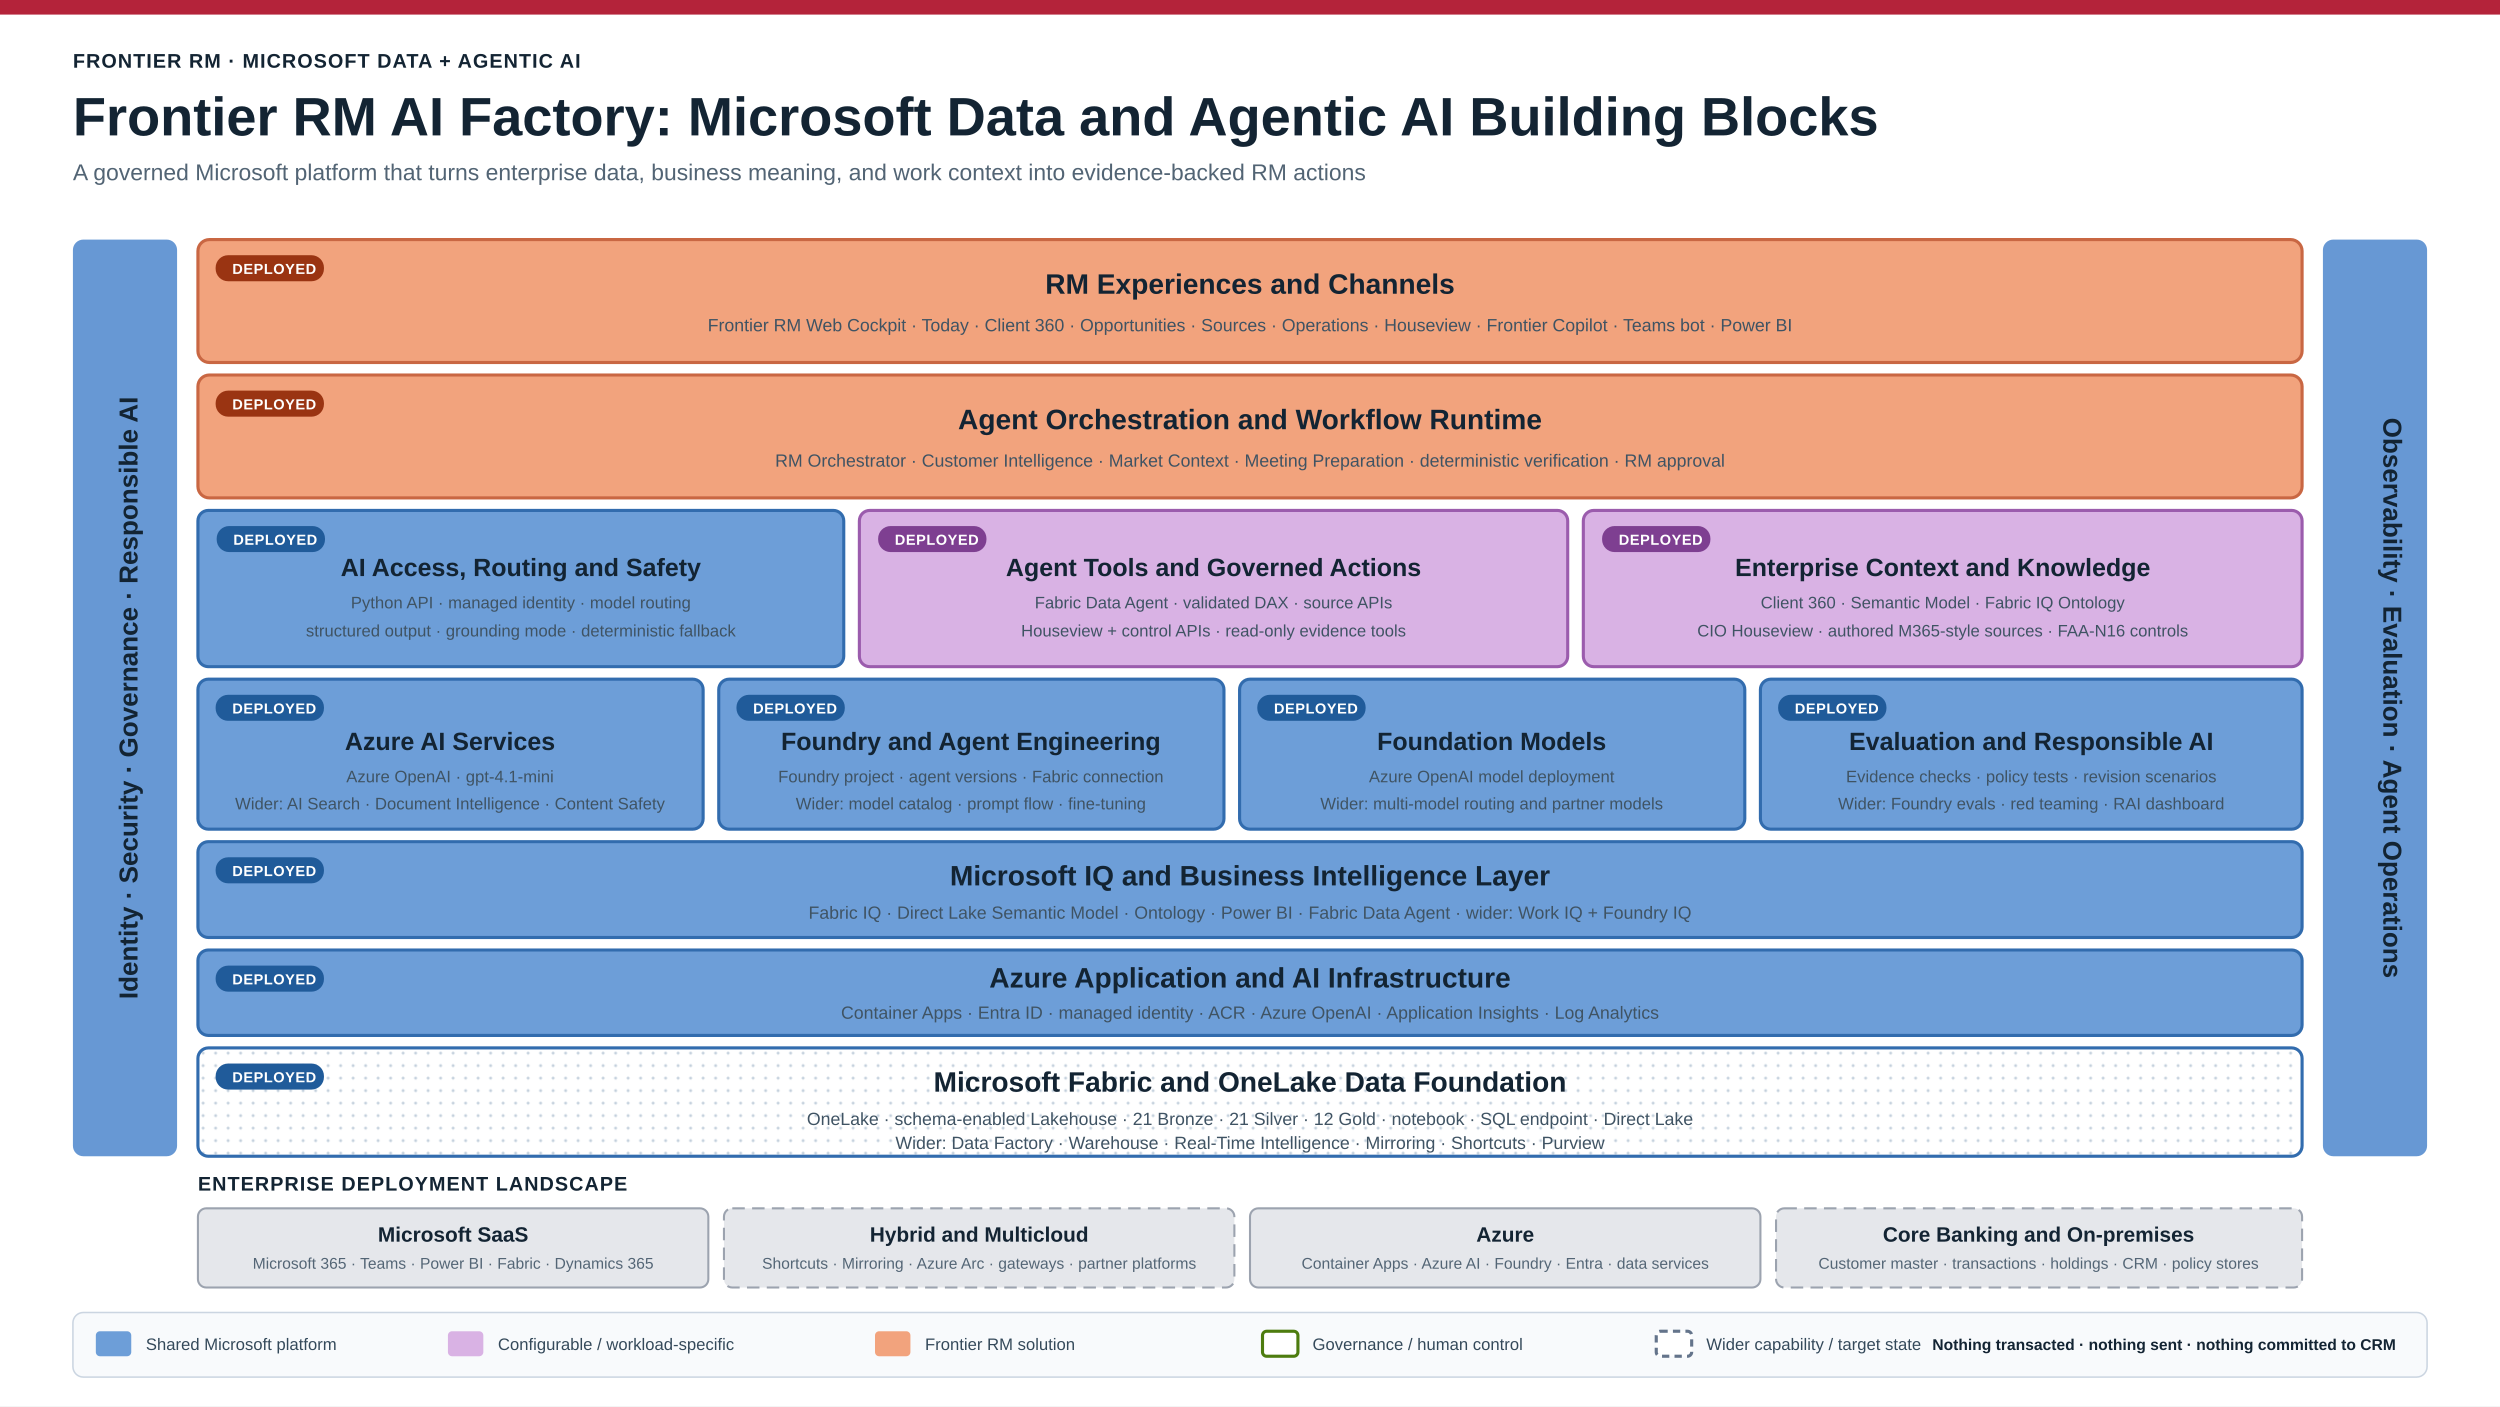
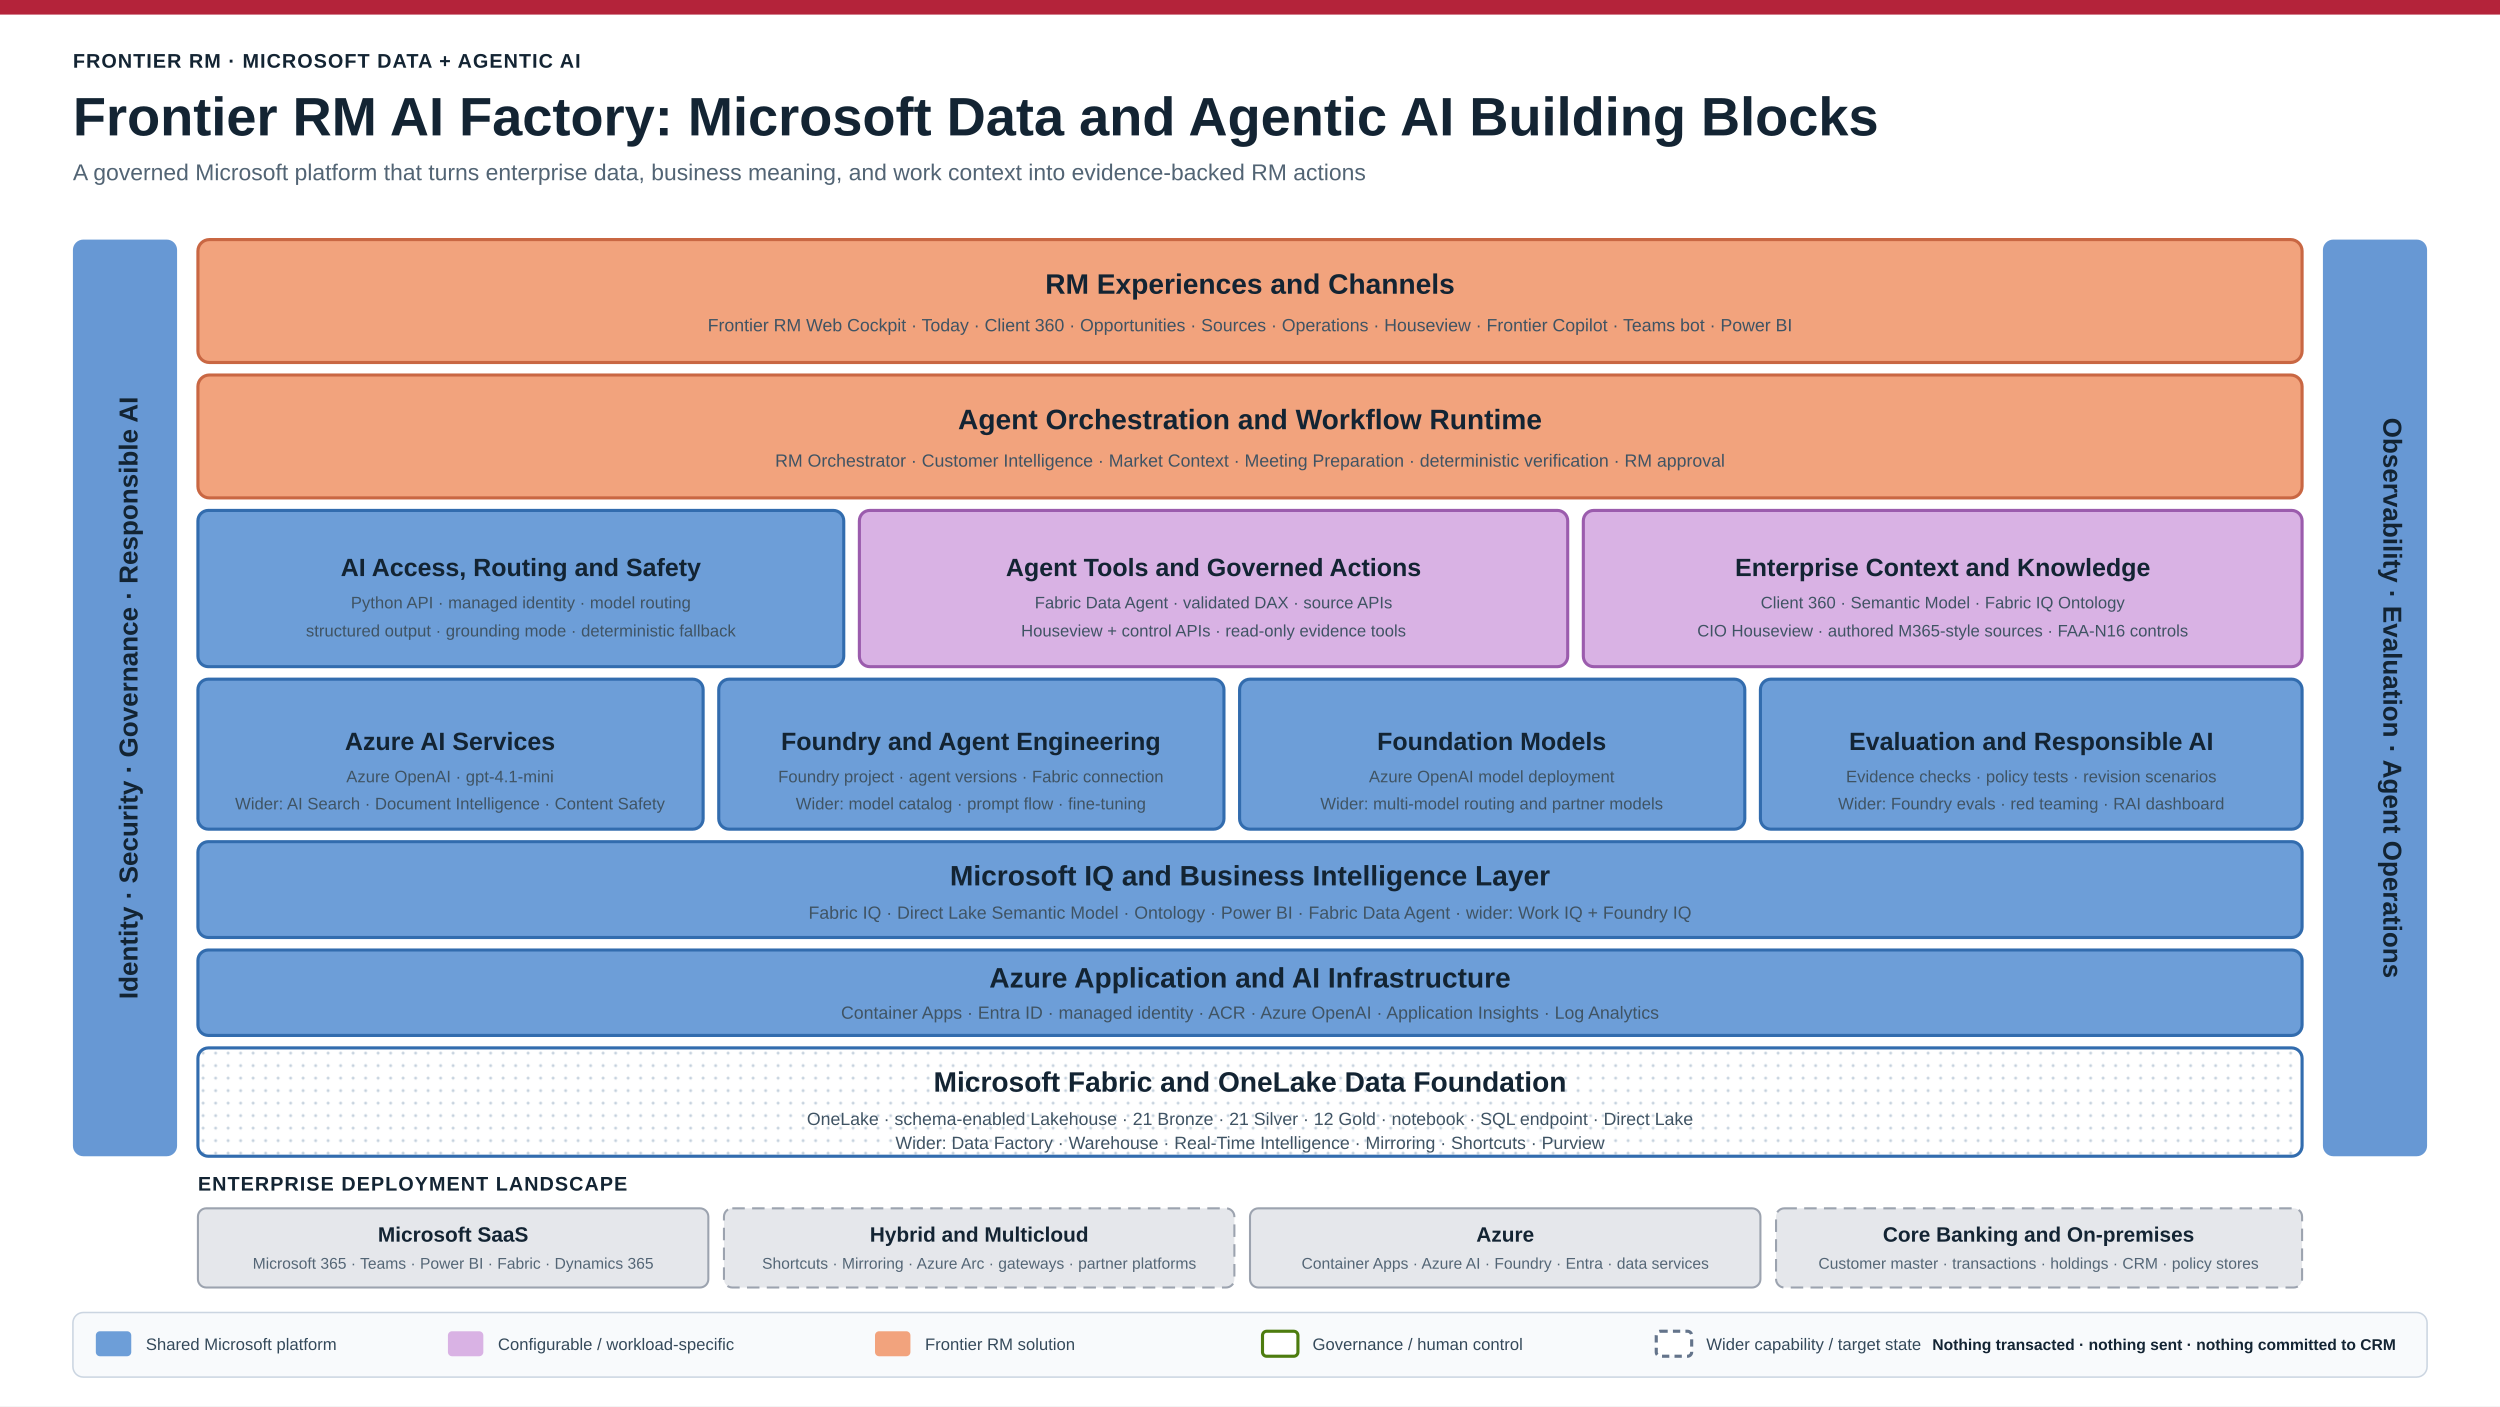
<svg xmlns="http://www.w3.org/2000/svg" width="2400" height="1350" viewBox="0 0 2400 1350" role="img" aria-labelledby="title desc">
  <defs>
    <style>
      text { font-family: "Segoe UI", Arial, sans-serif; fill: #132433; }
      .title { font-size: 52px; font-weight: 700; }
      .subtitle { font-size: 22px; fill: #526474; }
      .section { font-size: 19px; font-weight: 700; letter-spacing: 1px; }
      .layer-title { font-size: 27px; font-weight: 700; }
      .layer-sub { font-size: 17px; fill: #3f5363; }
      .block-title { font-size: 24px; font-weight: 700; }
      .block-sub { font-size: 16px; fill: #3f5363; }
-       .status { font-size: 14px; font-weight: 700; fill: #ffffff; letter-spacing: .5px; }
      .side { font-size: 25px; font-weight: 700; }
      .footer-title { font-size: 20px; font-weight: 700; }
      .footer-sub { font-size: 15px; fill: #536575; }
      .legend { font-size: 16px; fill: #34495a; }
    </style>
    <pattern id="dots" width="12" height="12" patternUnits="userSpaceOnUse">
      <circle cx="3" cy="3" r="1.5" fill="#8ba4bd" opacity=".45" />
    </pattern>
  </defs>
  <rect width="2400" height="1350" fill="#ffffff" />
  <rect x="0" y="0" width="2400" height="14" fill="#b4233a" />
  <text class="section" x="70" y="65" fill="#9a6b00">FRONTIER RM · MICROSOFT DATA + AGENTIC AI</text>
  <text class="title" x="70" y="130">Frontier RM AI Factory: Microsoft Data and Agentic AI Building Blocks</text>
  <text class="subtitle" x="70" y="173">A governed Microsoft platform that turns enterprise data, business meaning, and work context into evidence-backed RM actions</text>
  <rect x="70" y="230" width="100" height="880" rx="10" fill="#6798d4" />
  <text class="side" transform="translate(132 670) rotate(-90)" text-anchor="middle">Identity · Security · Governance · Responsible AI</text>
  <rect x="2230" y="230" width="100" height="880" rx="10" fill="#6798d4" />
  <text class="side" transform="translate(2288 670) rotate(90)" text-anchor="middle">Observability · Evaluation · Agent Operations</text>
  <rect x="190" y="230" width="2020" height="118" rx="11" fill="#f2a37d" stroke="#c96743" stroke-width="3" />
-   <rect x="207" y="245" width="104" height="25" rx="12" fill="#9a3412" />
-   <text class="status" x="223" y="263">DEPLOYED</text>
  <text class="layer-title" x="1200" y="282" text-anchor="middle">RM Experiences and Channels</text>
  <text class="layer-sub" x="1200" y="318" text-anchor="middle">Frontier RM Web Cockpit · Today · Client 360 · Opportunities · Sources · Operations · Houseview · Frontier Copilot · Teams bot · Power BI</text>
  <rect x="190" y="360" width="2020" height="118" rx="11" fill="#f2a37d" stroke="#c96743" stroke-width="3" />
-   <rect x="207" y="375" width="104" height="25" rx="12" fill="#9a3412" />
-   <text class="status" x="223" y="393">DEPLOYED</text>
  <text class="layer-title" x="1200" y="412" text-anchor="middle">Agent Orchestration and Workflow Runtime</text>
  <text class="layer-sub" x="1200" y="448" text-anchor="middle">RM Orchestrator · Customer Intelligence · Market Context · Meeting Preparation · deterministic verification · RM approval</text>
  <rect x="190" y="490" width="620" height="150" rx="10" fill="#6d9ed8" stroke="#326cae" stroke-width="3" />
-   <rect x="208" y="505" width="104" height="25" rx="12" fill="#205b9a" />
-   <text class="status" x="224" y="523">DEPLOYED</text>
  <text class="block-title" x="500" y="553" text-anchor="middle">AI Access, Routing and Safety</text>
  <text class="block-sub" x="500" y="584" text-anchor="middle">Python API · managed identity · model routing</text>
  <text class="block-sub" x="500" y="611" text-anchor="middle">structured output · grounding mode · deterministic fallback</text>
  <rect x="825" y="490" width="680" height="150" rx="10" fill="#d9b2e4" stroke="#9b5cad" stroke-width="3" />
-   <rect x="843" y="505" width="104" height="25" rx="12" fill="#7e3f91" />
-   <text class="status" x="859" y="523">DEPLOYED</text>
  <text class="block-title" x="1165" y="553" text-anchor="middle">Agent Tools and Governed Actions</text>
  <text class="block-sub" x="1165" y="584" text-anchor="middle">Fabric Data Agent · validated DAX · source APIs</text>
  <text class="block-sub" x="1165" y="611" text-anchor="middle">Houseview + control APIs · read-only evidence tools</text>
  <rect x="1520" y="490" width="690" height="150" rx="10" fill="#d9b2e4" stroke="#9b5cad" stroke-width="3" />
-   <rect x="1538" y="505" width="104" height="25" rx="12" fill="#7e3f91" />
-   <text class="status" x="1554" y="523">DEPLOYED</text>
  <text class="block-title" x="1865" y="553" text-anchor="middle">Enterprise Context and Knowledge</text>
  <text class="block-sub" x="1865" y="584" text-anchor="middle">Client 360 · Semantic Model · Fabric IQ Ontology</text>
  <text class="block-sub" x="1865" y="611" text-anchor="middle">CIO Houseview · authored M365-style sources · FAA-N16 controls</text>
  <rect x="190" y="652" width="485" height="144" rx="10" fill="#6d9ed8" stroke="#326cae" stroke-width="3" />
-   <rect x="207" y="667" width="104" height="25" rx="12" fill="#205b9a" />
-   <text class="status" x="223" y="685">DEPLOYED</text>
  <text class="block-title" x="432" y="720" text-anchor="middle">Azure AI Services</text>
  <text class="block-sub" x="432" y="751" text-anchor="middle">Azure OpenAI · gpt-4.1-mini</text>
  <text class="block-sub" x="432" y="777" text-anchor="middle">Wider: AI Search · Document Intelligence · Content Safety</text>
  <rect x="690" y="652" width="485" height="144" rx="10" fill="#6d9ed8" stroke="#326cae" stroke-width="3" />
-   <rect x="707" y="667" width="104" height="25" rx="12" fill="#205b9a" />
-   <text class="status" x="723" y="685">DEPLOYED</text>
  <text class="block-title" x="932" y="720" text-anchor="middle">Foundry and Agent Engineering</text>
  <text class="block-sub" x="932" y="751" text-anchor="middle">Foundry project · agent versions · Fabric connection</text>
  <text class="block-sub" x="932" y="777" text-anchor="middle">Wider: model catalog · prompt flow · fine-tuning</text>
  <rect x="1190" y="652" width="485" height="144" rx="10" fill="#6d9ed8" stroke="#326cae" stroke-width="3" />
-   <rect x="1207" y="667" width="104" height="25" rx="12" fill="#205b9a" />
-   <text class="status" x="1223" y="685">DEPLOYED</text>
  <text class="block-title" x="1432" y="720" text-anchor="middle">Foundation Models</text>
  <text class="block-sub" x="1432" y="751" text-anchor="middle">Azure OpenAI model deployment</text>
  <text class="block-sub" x="1432" y="777" text-anchor="middle">Wider: multi-model routing and partner models</text>
  <rect x="1690" y="652" width="520" height="144" rx="10" fill="#6d9ed8" stroke="#326cae" stroke-width="3" />
-   <rect x="1707" y="667" width="104" height="25" rx="12" fill="#205b9a" />
-   <text class="status" x="1723" y="685">DEPLOYED</text>
  <text class="block-title" x="1950" y="720" text-anchor="middle">Evaluation and Responsible AI</text>
  <text class="block-sub" x="1950" y="751" text-anchor="middle">Evidence checks · policy tests · revision scenarios</text>
  <text class="block-sub" x="1950" y="777" text-anchor="middle">Wider: Foundry evals · red teaming · RAI dashboard</text>
  <rect x="190" y="808" width="2020" height="92" rx="10" fill="#6d9ed8" stroke="#326cae" stroke-width="3" />
-   <rect x="207" y="823" width="104" height="25" rx="12" fill="#205b9a" />
-   <text class="status" x="223" y="841">DEPLOYED</text>
  <text class="layer-title" x="1200" y="850" text-anchor="middle">Microsoft IQ and Business Intelligence Layer</text>
  <text class="layer-sub" x="1200" y="882" text-anchor="middle">Fabric IQ · Direct Lake Semantic Model · Ontology · Power BI · Fabric Data Agent · wider: Work IQ + Foundry IQ</text>
  <rect x="190" y="912" width="2020" height="82" rx="10" fill="#6d9ed8" stroke="#326cae" stroke-width="3" />
-   <rect x="207" y="927" width="104" height="25" rx="12" fill="#205b9a" />
-   <text class="status" x="223" y="945">DEPLOYED</text>
  <text class="layer-title" x="1200" y="948" text-anchor="middle">Azure Application and AI Infrastructure</text>
  <text class="layer-sub" x="1200" y="978" text-anchor="middle">Container Apps · Entra ID · managed identity · ACR · Azure OpenAI · Application Insights · Log Analytics</text>
  <rect x="190" y="1006" width="2020" height="104" rx="10" fill="url(#dots)" stroke="#326cae" stroke-width="3" />
-   <rect x="207" y="1021" width="104" height="25" rx="12" fill="#205b9a" />
-   <text class="status" x="223" y="1039">DEPLOYED</text>
  <text class="layer-title" x="1200" y="1048" text-anchor="middle">Microsoft Fabric and OneLake Data Foundation</text>
  <text class="layer-sub" x="1200" y="1080" text-anchor="middle">OneLake · schema-enabled Lakehouse · 21 Bronze · 21 Silver · 12 Gold · notebook · SQL endpoint · Direct Lake</text>
  <text class="layer-sub" x="1200" y="1103" text-anchor="middle">Wider: Data Factory · Warehouse · Real-Time Intelligence · Mirroring · Shortcuts · Purview</text>
  <text class="section" x="190" y="1143" fill="#475569">ENTERPRISE DEPLOYMENT LANDSCAPE</text>
  <rect x="190" y="1160" width="490" height="76" rx="8" fill="#e5e7eb" stroke="#9ca3af" stroke-width="2" />
  <text class="footer-title" x="435" y="1192" text-anchor="middle">Microsoft SaaS</text>
  <text class="footer-sub" x="435" y="1218" text-anchor="middle">Microsoft 365 · Teams · Power BI · Fabric · Dynamics 365</text>
  <rect x="695" y="1160" width="490" height="76" rx="8" fill="#e5e7eb" stroke="#9ca3af" stroke-width="2" stroke-dasharray="12 7" />
  <text class="footer-title" x="940" y="1192" text-anchor="middle">Hybrid and Multicloud</text>
  <text class="footer-sub" x="940" y="1218" text-anchor="middle">Shortcuts · Mirroring · Azure Arc · gateways · partner platforms</text>
  <rect x="1200" y="1160" width="490" height="76" rx="8" fill="#e5e7eb" stroke="#9ca3af" stroke-width="2" />
  <text class="footer-title" x="1445" y="1192" text-anchor="middle">Azure</text>
  <text class="footer-sub" x="1445" y="1218" text-anchor="middle">Container Apps · Azure AI · Foundry · Entra · data services</text>
  <rect x="1705" y="1160" width="505" height="76" rx="8" fill="#e5e7eb" stroke="#9ca3af" stroke-width="2" stroke-dasharray="12 7" />
  <text class="footer-title" x="1957" y="1192" text-anchor="middle">Core Banking and On-premises</text>
  <text class="footer-sub" x="1957" y="1218" text-anchor="middle">Customer master · transactions · holdings · CRM · policy stores</text>
  <rect x="70" y="1260" width="2260" height="62" rx="10" fill="#f8fafc" stroke="#cbd5e1" stroke-width="1.5" />
  <rect x="92" y="1278" width="34" height="24" rx="4" fill="#6d9ed8" />
  <text class="legend" x="140" y="1296">Shared Microsoft platform</text>
  <rect x="430" y="1278" width="34" height="24" rx="4" fill="#d9b2e4" />
  <text class="legend" x="478" y="1296">Configurable / workload-specific</text>
  <rect x="840" y="1278" width="34" height="24" rx="4" fill="#f2a37d" />
  <text class="legend" x="888" y="1296">Frontier RM solution</text>
  <rect x="1212" y="1278" width="34" height="24" rx="4" fill="#ffffff" stroke="#4d7c0f" stroke-width="3" />
  <text class="legend" x="1260" y="1296">Governance / human control</text>
  <rect x="1590" y="1278" width="34" height="24" rx="4" fill="#ffffff" stroke="#64748b" stroke-width="3" stroke-dasharray="7 5" />
  <text class="legend" x="1638" y="1296">Wider capability / target state</text>
  <text x="2300" y="1296" text-anchor="end" font-size="15" font-weight="700" fill="#b4233a">Nothing transacted · nothing sent · nothing committed to CRM</text>
</svg>
